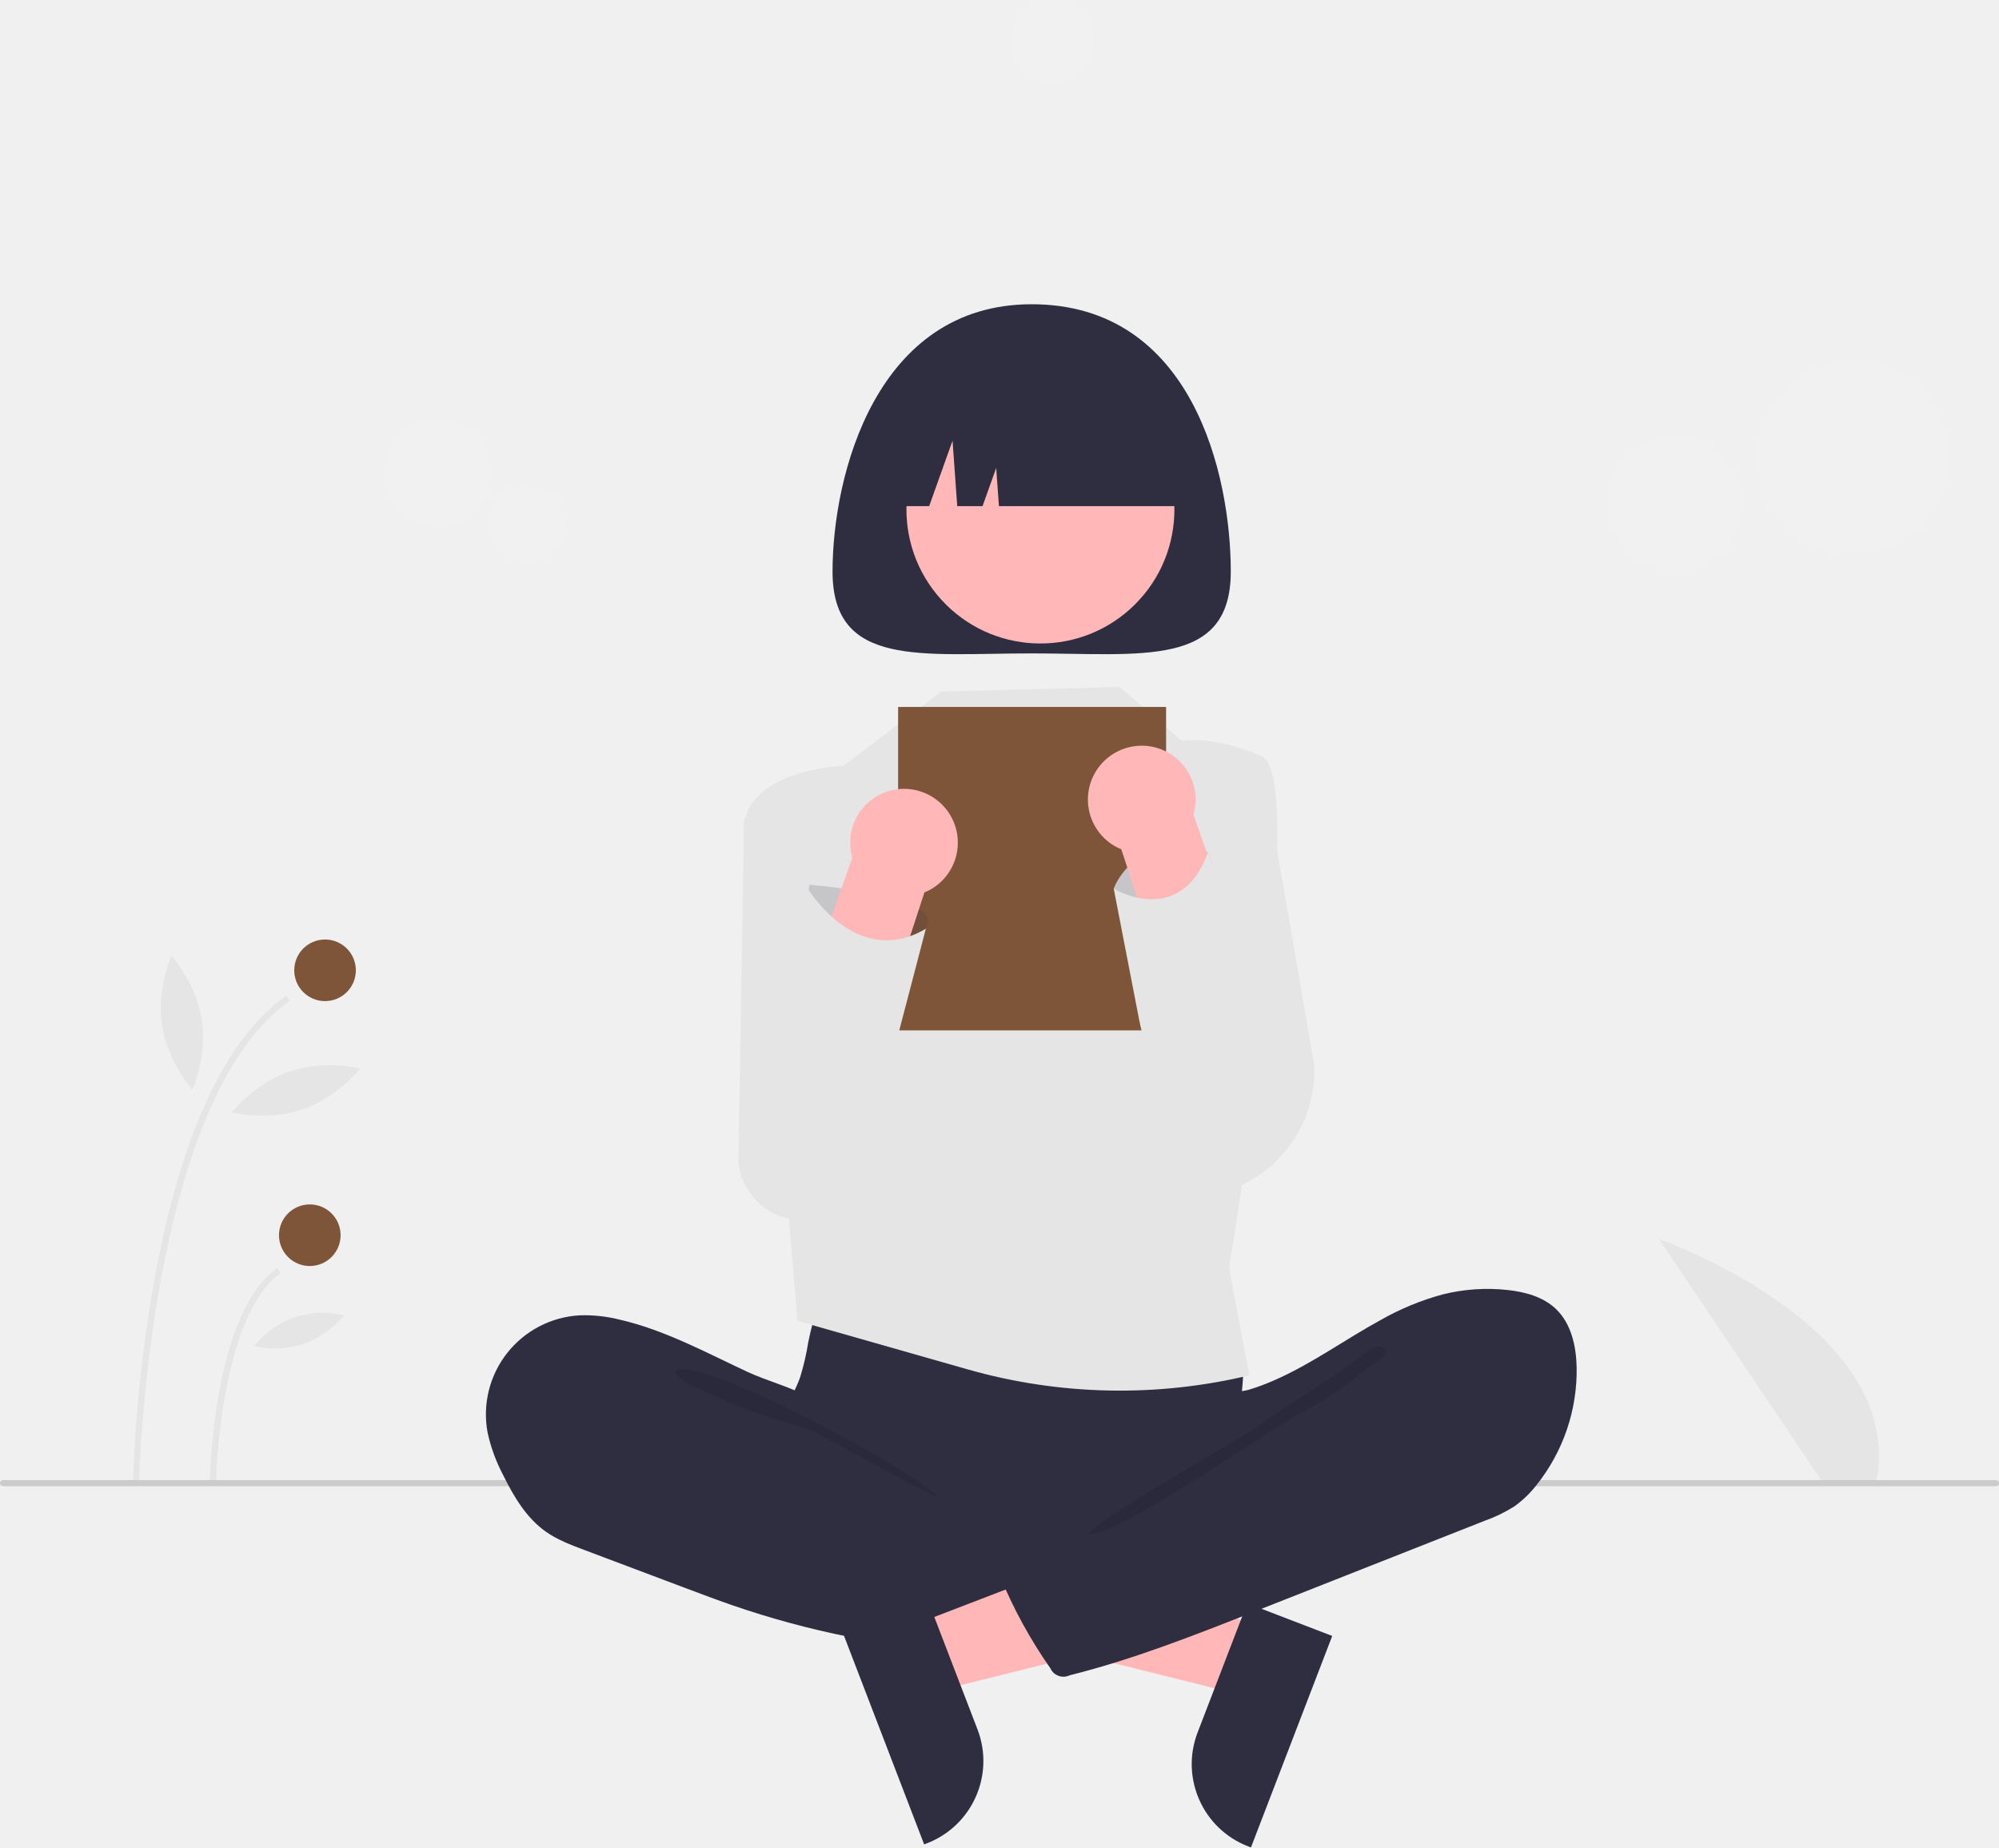
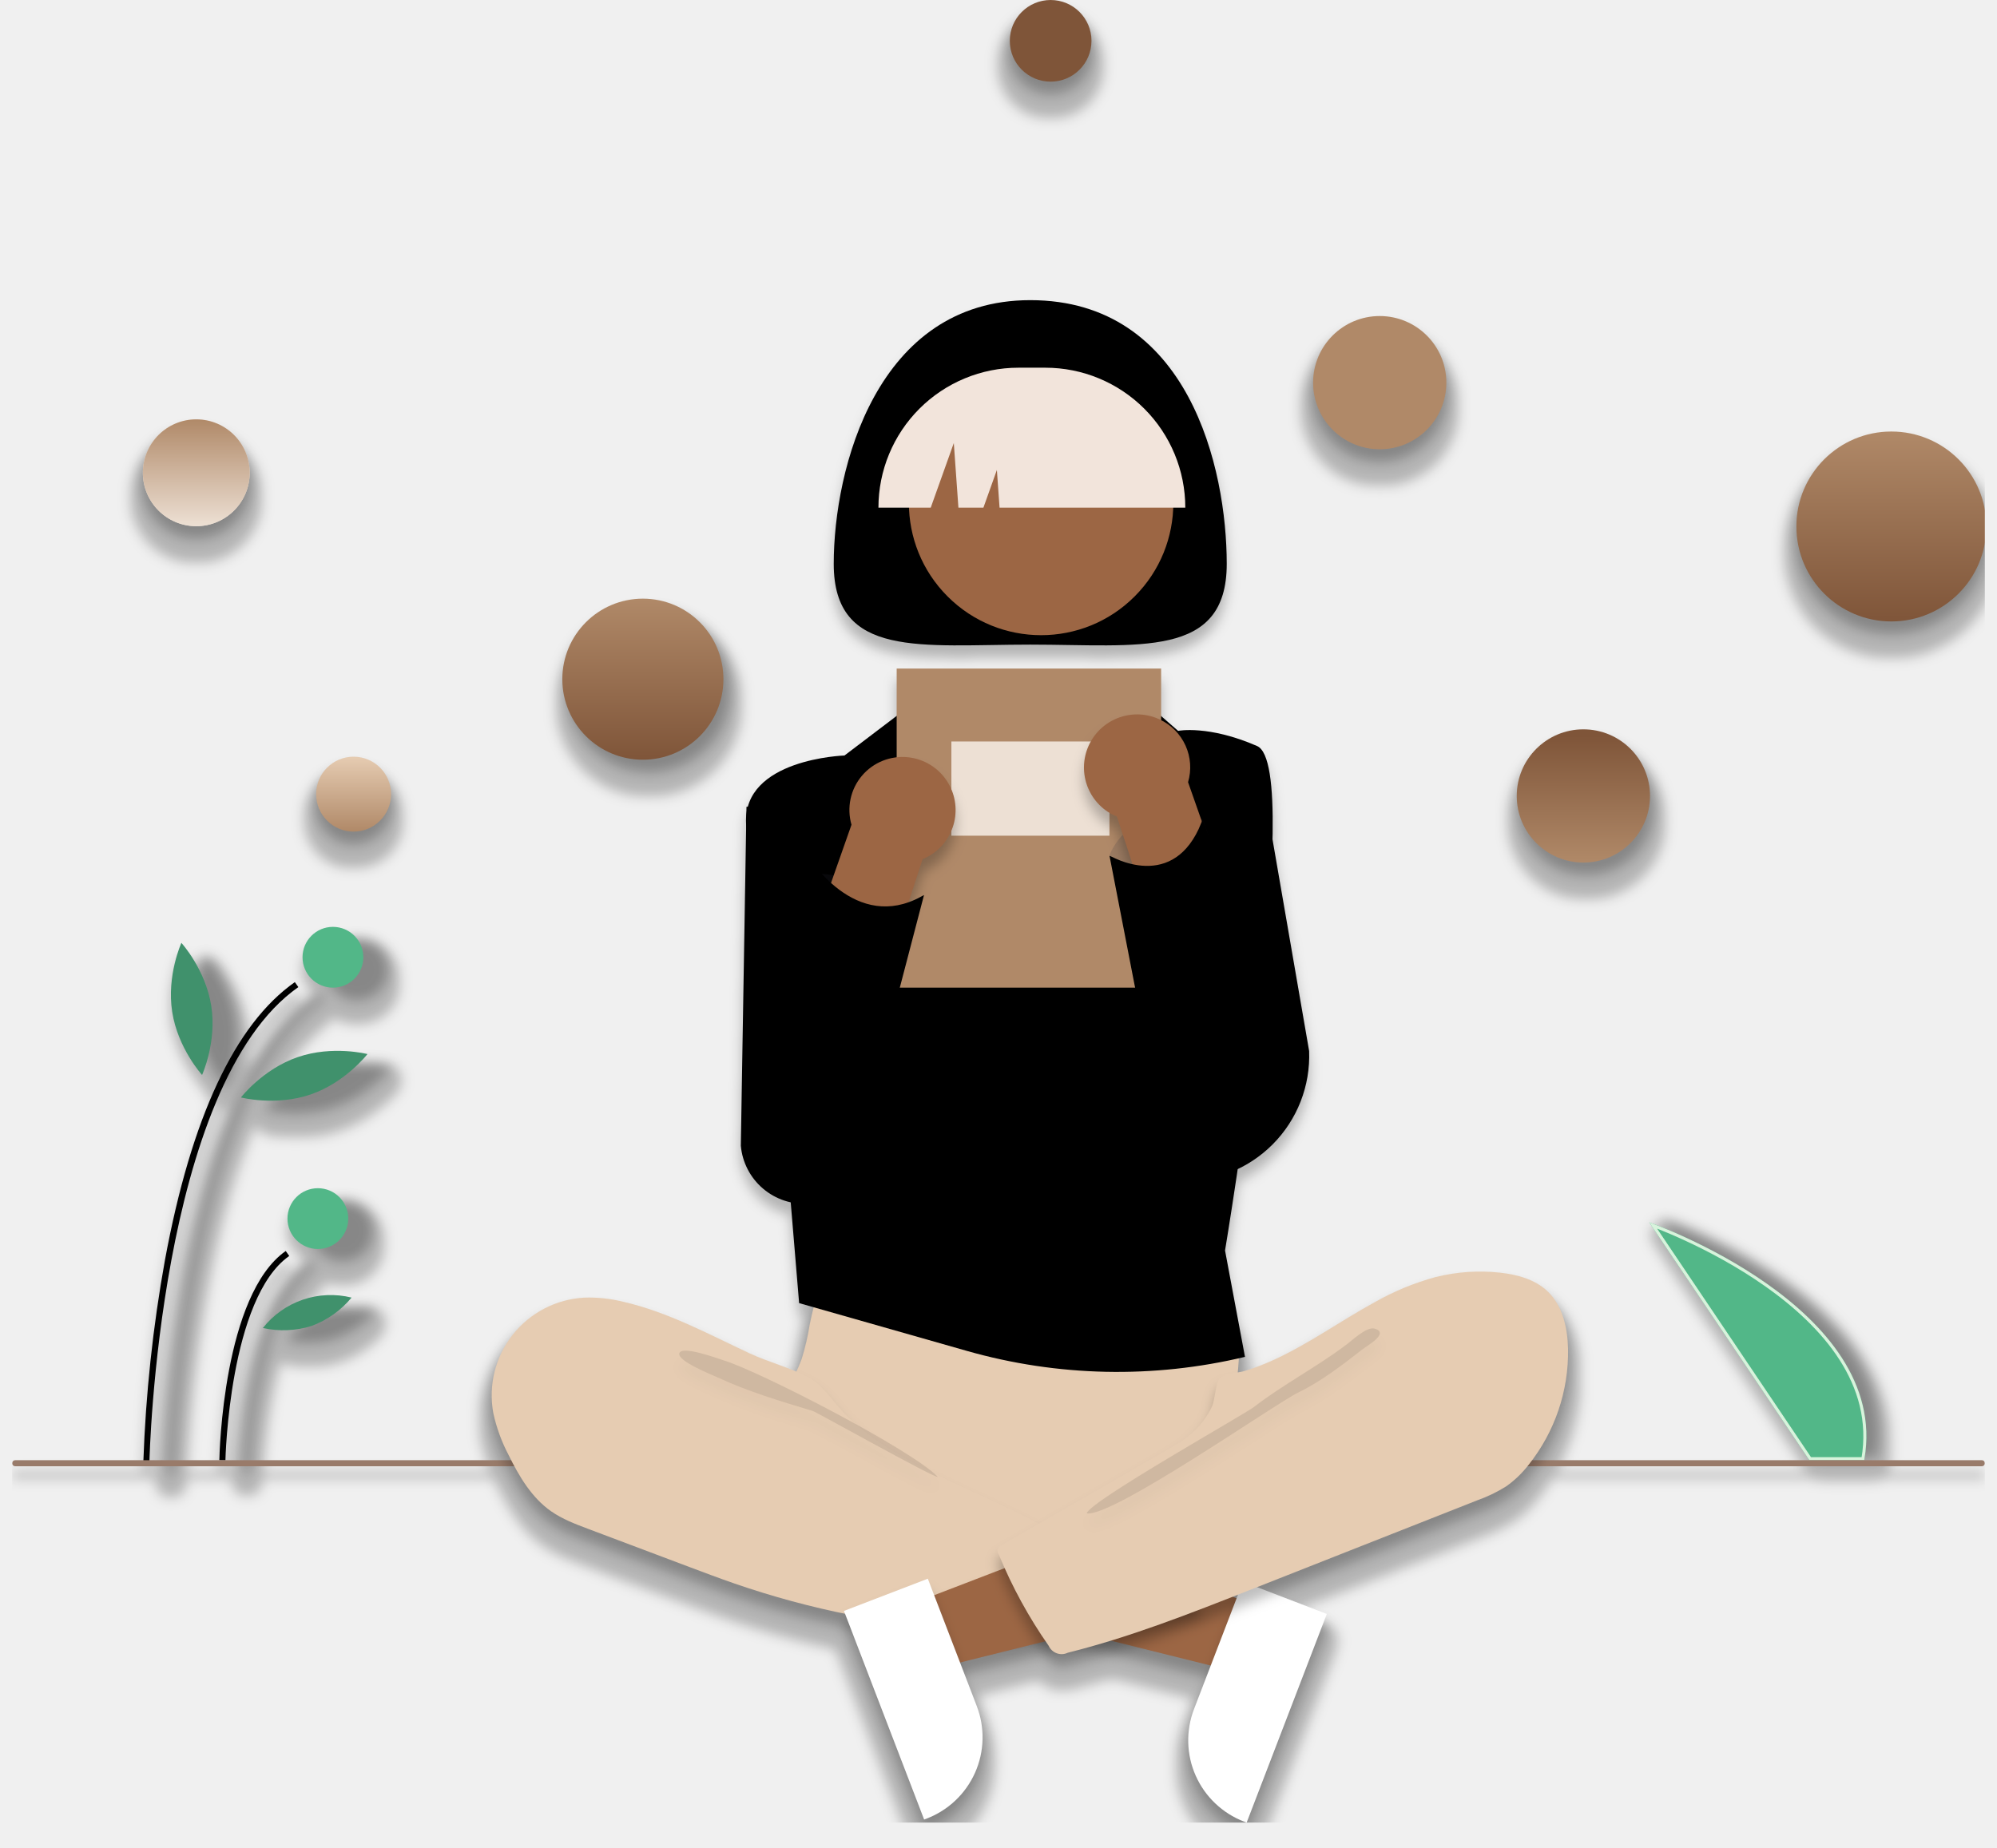
- <svg xmlns="http://www.w3.org/2000/svg" id="a606ce14-7cf3-4e8b-a3fa-cb9b0e3d5e37" data-name="Layer 1" width="649" height="599.759" viewBox="0 0 649 599.759">
-   <path d="M866.77,630.622l-52.683-78.255s79.785,27.853,70.73,78.255Z" transform="translate(-275.5 -150.1205)" fill="#e5e5e5" />
-   <path d="M320.662,631.142l-2-.039a463.832,463.832,0,0,1,7.1-66.287c8.648-46.881,23.029-77.67,42.743-91.512l1.148,1.637C323.602,507.274,320.686,629.906,320.662,631.142Z" transform="translate(-275.5 -150.1205)" fill="#e5e5e5" />
-   <path d="M345.662,630.663l-2-.039c.043-2.215,1.293-54.414,21.843-68.842l1.148,1.637C346.933,577.265,345.672,630.131,345.662,630.663Z" transform="translate(-275.5 -150.1205)" fill="#e5e5e5" />
-   <circle cx="105.531" cy="315.002" r="10" fill="#7f5539" />
-   <circle cx="100.579" cy="401.002" r="10" fill="#7f5539" />
-   <path d="M341.001,481.117c1.879,12.004-3.019,22.741-3.019,22.741s-7.945-8.726-9.825-20.73,3.019-22.741,3.019-22.741S339.122,469.113,341.001,481.117Z" transform="translate(-275.5 -150.1205)" fill="#e5e5e5" />
-   <path d="M373.688,510.27c-11.493,3.942-22.919.99-22.919.99s7.208-9.344,18.701-13.286,22.919-.99,22.919-.99S385.181,506.328,373.688,510.27Z" transform="translate(-275.5 -150.1205)" fill="#e5e5e5" />
-   <path d="M374.058,586.432a31.135,31.135,0,0,1-16.064.694,28.374,28.374,0,0,1,29.172-10.006A31.134,31.134,0,0,1,374.058,586.432Z" transform="translate(-275.5 -150.1205)" fill="#e5e5e5" />
-   <path d="M923.5,632.622h-647a1,1,0,0,1,0-2h647a1,1,0,0,1,0,2Z" transform="translate(-275.5 -150.1205)" fill="#cbcbcb" />
-   <polygon points="409.792 528.602 401.611 549.895 315.587 528.472 327.661 497.045 409.792 528.602" fill="#ffb7b7" />
-   <path d="M708.019,681.221l-26.379,68.658-.868-.334a28.63,28.63,0,0,1-16.457-36.99l.001-.002,16.112-41.934Z" transform="translate(-275.5 -150.1205)" fill="#2f2e41" />
-   <path d="M554.575,412.112l-37.488,3.51-1.86,111.542A20.996,20.996,0,0,0,537.58,546.211l23.768-1.637Z" transform="translate(-275.5 -150.1205)" fill="#e5e5e5" />
-   <path d="M686.737,406.622l-25.651-.33L659.567,538.828h0a41.281,41.281,0,0,0,42.627-42.854Z" transform="translate(-275.5 -150.1205)" fill="#e5e5e5" />
-   <path d="M537.901,585.912a81.594,81.594,0,0,1-2.639,11.359c-1.294,3.64-3.293,7.006-4.476,10.683-3.772,11.721,1.457,24.79,9.81,33.838a55.217,55.217,0,0,0,26.921,15.986c7.535,1.895,15.37,2.168,23.135,2.431,21.503.729,43.559,1.382,63.934-5.529a111.085,111.085,0,0,0,18.575-8.438,13.907,13.907,0,0,0,4.82-3.795c1.554-2.212,1.753-5.082,1.739-7.785-.046-9.116-1.894-18.185-1.455-27.29.243-5.043,1.187-10.083.722-15.11a27.876,27.876,0,0,0-21.304-24.012c-5.78-1.241-11.775-.565-17.66.001a450.255,450.255,0,0,1-45.96,2.055c-15.679-.1-31.26-2.493-46.861-2.743-4.614-.074-4.52,1.348-5.989,5.813A108.766,108.766,0,0,0,537.901,585.912Z" transform="translate(-275.5 -150.1205)" fill="#2f2e41" />
-   <path d="M476.592,578.503a46.392,46.392,0,0,0-12.905-1.372,32.208,32.208,0,0,0-29.902,37.969,54.098,54.098,0,0,0,5.114,13.973c3.422,6.945,7.527,13.875,13.863,18.325,3.706,2.604,7.996,4.227,12.234,5.824l33.369,12.571c4.909,1.849,9.819,3.699,14.776,5.414a289.018,289.018,0,0,0,77.177,15.343c8.012.477,16.146.61,23.963-1.214,1.855-.433,3.834-1.078,4.908-2.651a8.405,8.405,0,0,0,1.096-3.622l2.053-14.375c.289-2.024.567-4.154-.174-6.06-.941-2.416-3.298-3.936-5.547-5.227-21.938-12.6-47.552-19.551-66.017-36.844-4.347-4.071-7.985-10.524-13.266-13.289-5.989-3.136-13.043-4.926-19.233-7.815C504.566,589.134,491.26,581.875,476.592,578.503Z" transform="translate(-275.5 -150.1205)" fill="#2f2e41" />
-   <path d="M509.906,597.882c11.794,3.696,61.591,29.3,70.126,38.24-1.144.412-39.961-21.341-41.126-21.691-10.588-3.178-21.234-6.376-31.288-11.026-2.023-.935-13.141-5.333-12.637-7.885C495.548,592.64,507.812,597.226,509.906,597.882Z" transform="translate(-275.5 -150.1205)" opacity="0.1" style="isolation:isolate" />
-   <path d="M581.087,374.622l-31.756,24.112s-33.509,1.048-32.376,22.468,14.543,122.838,14.543,122.838l2.91,34.895,55.193,15.726a180.588,180.588,0,0,0,91.486,1.961l0,0-6.559-35.008s26.559-158.992,10.559-165.992-26-5-26-5l-20.055-17.5Z" transform="translate(-275.5 -150.1205)" fill="#e5e5e5" />
-   <path d="M675.087,335.676c0,31.301-28.943,26.567-64.646,26.567s-64.646,4.734-64.646-26.567,14.138-86.785,64.646-86.785C662.689,248.891,675.087,304.375,675.087,335.676Z" transform="translate(-275.5 -150.1205)" fill="#2f2e41" />
-   <circle cx="613.286" cy="315.524" r="43.5" transform="translate(-318.9819 375.953) rotate(-45)" fill="#ffb7b7" />
-   <path d="M559.964,314.422v0h17.205l7.59-21.253,1.518,21.253h8.223l4.428-12.398.886,12.398H660.918v0a46.049,46.049,0,0,0-46.049-46.049h-8.856A46.049,46.049,0,0,0,559.964,314.422Z" transform="translate(-275.5 -150.1205)" fill="#2f2e41" />
-   <rect x="291.587" y="229.502" width="87" height="105" fill="#7f5539" />
-   <polygon points="296.381 527.602 304.563 548.895 390.587 527.472 378.512 496.045 296.381 527.602" fill="#ffb7b7" />
-   <path d="M576.747,669.62l16.112,41.934.001.002A28.63,28.63,0,0,1,576.402,748.546l-.868.334-26.379-68.658Z" transform="translate(-275.5 -150.1205)" fill="#2f2e41" />
-   <path d="M743.835,570.353a60.059,60.059,0,0,1,21.157-1.446c5.656.623,11.484,2.197,15.613,6.112,5.026,4.765,6.641,12.134,6.776,19.059a59.543,59.543,0,0,1-12.942,38.027,34.505,34.505,0,0,1-7.399,7.123,48.702,48.702,0,0,1-9.627,4.639L682.685,673.342c-19.659,7.754-39.388,15.531-59.893,20.643a4.668,4.668,0,0,1-6.233-2.174q-.025-.051-.048-.103a154.818,154.818,0,0,1-16.378-29.96,2.019,2.019,0,0,1,.892-3.183l52.856-30.369c3.786-2.175,7.614-4.382,10.758-7.412a26.708,26.708,0,0,0,5.523-7.689c1.096-2.288,1.198-7.689,2.597-9.38,1.37-1.656,6.057-1.788,8.222-2.44a74.602,74.602,0,0,0,8.951-3.384c11.823-5.289,22.352-12.975,33.686-19.168A86.432,86.432,0,0,1,743.835,570.353Z" transform="translate(-275.5 -150.1205)" fill="#2f2e41" />
-   <path d="M713.87,593.032c-9.081,6.82-20.839,13.09-29.839,20.09-3.072,2.389-54.276,31.177-55,35,8.396,1.415,61.883-36.003,69.536-39.737s14.436-8.999,21.158-14.225c1.713-1.332,8.973-5.336,4.055-6.824C721.011,586.498,715.915,591.669,713.87,593.032Z" transform="translate(-275.5 -150.1205)" opacity="0.1" style="isolation:isolate" />
-   <circle cx="601.587" cy="148.467" r="31.248" fill="#f1f1f1" style="isolation:isolate" />
-   <circle cx="543.755" cy="163.392" r="21.92" fill="#f1f1f1" style="isolation:isolate" />
-   <circle cx="142.213" cy="153.437" r="17.576" fill="#f1f1f1" style="isolation:isolate" />
-   <circle cx="171.15" cy="170.502" r="12.329" fill="#f1f1f1" style="isolation:isolate" />
-   <circle cx="341.654" cy="13.435" r="13.435" fill="#f1f1f1" style="isolation:isolate" />
-   <path d="M537.087,446.622l1.201-9.27s44.799,3.27,37.799,14.27-24,12-24,12Z" transform="translate(-275.5 -150.1205)" fill="#2f2e41" opacity="0.17" />
-   <path d="M570.903,406.315a17.49,17.49,0,0,1,12.725,7.813h0a17.474,17.474,0,0,1-5.683,24.563,16.846,16.846,0,0,1-2.316,1.138l-27.536,84.228a13.989,13.989,0,1,1-25.156-12.247l29.284-83.293A17.455,17.455,0,0,1,570.903,406.315Z" transform="translate(-275.5 -150.1205)" fill="#ffb7b7" />
-   <path d="M537.498,438.142s15.778,26.957,38.589,13.48l-22.107,84.598h-18.626l-19.268-3.598,5.395-34.953Z" transform="translate(-275.5 -150.1205)" fill="#e5e5e5" />
-   <path d="M650.157,456.567l-13.071-17.945s6.282-18.613,30.641-11.806C667.728,426.816,683.228,461.512,650.157,456.567Z" transform="translate(-275.5 -150.1205)" fill="#e5e5e5" />
-   <path d="M650.157,456.567l-13.071-17.945s6.282-18.613,30.641-11.806C667.728,426.816,683.228,461.512,650.157,456.567Z" transform="translate(-275.5 -150.1205)" fill="#2f2e41" opacity="0.17" />
-   <path d="M653.618,393.871a17.359,17.359,0,0,1,9.334,20.647l29.284,83.293a13.989,13.989,0,1,1-25.156,12.247L639.544,425.829a16.846,16.846,0,0,1-2.316-1.138,17.474,17.474,0,0,1-5.683-24.563h0a17.49,17.49,0,0,1,12.725-7.813A17.276,17.276,0,0,1,653.618,393.871Z" transform="translate(-275.5 -150.1205)" fill="#ffb7b7" />
-   <path d="M637.087,438.622s21.566,13.085,30.641-11.806L698.116,506.83l-9.03,15.792-1.306.109A33.397,33.397,0,0,1,659.197,510.645l0,0a66.344,66.344,0,0,1-13.86-29.475Z" transform="translate(-275.5 -150.1205)" fill="#e5e5e5" />
+ <svg xmlns="http://www.w3.org/2000/svg" width="657" height="608" viewBox="0 0 657 608" fill="none">
+   <g id="reading2 1" clip-path="url(#clip0)" filter="url(#filter0_d)">
+     <g id="ball5" filter="url(#filter1_d)">
+       <path d="M622.248 204.496C639.506 204.496 653.496 190.506 653.496 173.248C653.496 155.99 639.506 142 622.248 142C604.99 142 591 155.99 591 173.248C591 190.506 604.99 204.496 622.248 204.496Z" fill="url(#paint0_linear)" />
+     </g>
+     <g id="Vector" filter="url(#filter2_d)">
+       <path d="M595.27 480.502L542.587 402.247C542.587 402.247 622.371 430.101 613.317 480.502H595.27Z" fill="#52B788" />
+       <path d="M612.896 480.002H595.536L543.865 403.251C544.387 403.448 545.041 403.701 545.812 404.007C547.969 404.864 551.042 406.146 554.701 407.841C562.022 411.231 571.684 416.274 581.059 422.883C599.743 436.054 617.103 455.31 612.896 480.002Z" stroke="#D8F3DC" />
+     </g>
+     <g id="Vector_2" filter="url(#filter3_d)">
+       <path d="M49.162 481.021L47.162 480.982C47.936 458.745 50.309 436.592 54.262 414.695C62.91 367.814 77.291 337.025 97.005 323.183L98.154 324.82C52.102 357.154 49.186 479.786 49.162 481.021Z" fill="black" />
+     </g>
+     <g id="Vector_3" filter="url(#filter4_d)">
+       <path d="M74.162 480.543L72.162 480.504C72.205 478.289 73.455 426.089 94.005 411.662L95.154 413.298C75.433 427.144 74.172 480.01 74.162 480.543Z" fill="black" />
+     </g>
+     <g id="Vector_4" filter="url(#filter5_d)">
+       <path d="M109.532 325.002C115.054 325.002 119.532 320.524 119.532 315.002C119.532 309.479 115.054 305.002 109.532 305.002C104.009 305.002 99.531 309.479 99.531 315.002C99.531 320.524 104.009 325.002 109.532 325.002Z" fill="#52B788" />
+     </g>
+     <g id="Vector_5" filter="url(#filter6_d)">
+       <path d="M104.579 411.002C110.102 411.002 114.579 406.524 114.579 401.002C114.579 395.479 110.102 391.002 104.579 391.002C99.056 391.002 94.579 395.479 94.579 401.002C94.579 406.524 99.056 411.002 104.579 411.002Z" fill="#52B788" />
+     </g>
+     <g id="Vector_6" filter="url(#filter7_d)">
+       <path d="M69.501 330.996C71.38 343 66.482 353.737 66.482 353.737C66.482 353.737 58.537 345.011 56.658 333.007C54.778 321.003 59.676 310.266 59.676 310.266C59.676 310.266 67.622 318.992 69.501 330.996Z" fill="#40916C" />
+     </g>
+     <g id="Vector_7" filter="url(#filter8_d)">
+       <path d="M102.188 360.15C90.695 364.092 79.269 361.14 79.269 361.14C79.269 361.14 86.477 351.795 97.97 347.853C109.463 343.911 120.889 346.864 120.889 346.864C120.889 346.864 113.681 356.208 102.188 360.15Z" fill="#40916C" />
+     </g>
+     <g id="Vector_8" filter="url(#filter9_d)">
+       <path d="M102.558 436.311C97.356 437.945 91.816 438.184 86.493 437.005C89.873 432.702 94.425 429.467 99.601 427.692C104.777 425.917 110.356 425.676 115.665 426.998C112.187 431.197 107.667 434.408 102.558 436.311Z" fill="#40916C" />
+     </g>
+     <g id="ball1" filter="url(#filter10_d)">
+       <path d="M211.5 250C226.136 250 238 238.136 238 223.5C238 208.864 226.136 197 211.5 197C196.864 197 185 208.864 185 223.5C185 238.136 196.864 250 211.5 250Z" fill="url(#paint1_linear)" />
+     </g>
+     <g id="ball6" filter="url(#filter11_d)">
+       <path d="M520.92 283.84C533.026 283.84 542.84 274.026 542.84 261.92C542.84 249.814 533.026 240 520.92 240C508.814 240 499 249.814 499 261.92C499 274.026 508.814 283.84 520.92 283.84Z" fill="url(#paint2_linear)" />
+     </g>
+     <g id="ball3" filter="url(#filter12_d)">
+       <path d="M64.576 173.152C74.283 173.152 82.152 165.283 82.152 155.576C82.152 145.869 74.283 138 64.576 138C54.869 138 47 145.869 47 155.576C47 165.283 54.869 173.152 64.576 173.152Z" fill="#EDE0D4" />
+       <path d="M64.576 173.152C74.283 173.152 82.152 165.283 82.152 155.576C82.152 145.869 74.283 138 64.576 138C54.869 138 47 145.869 47 155.576C47 165.283 54.869 173.152 64.576 173.152Z" fill="url(#paint3_linear)" />
+     </g>
+     <g id="ball2" filter="url(#filter13_d)">
+       <path d="M116.329 273.659C123.139 273.659 128.659 268.139 128.659 261.329C128.659 254.52 123.139 249 116.329 249C109.52 249 104 254.52 104 261.329C104 268.139 109.52 273.659 116.329 273.659Z" fill="url(#paint4_linear)" />
+     </g>
+     <g id="Vector_9" filter="url(#filter14_d)">
+       <path d="M345.654 26.87C353.074 26.87 359.089 20.855 359.089 13.435C359.089 6.015 353.074 0 345.654 0C338.234 0 332.218 6.015 332.218 13.435C332.218 20.855 338.234 26.87 345.654 26.87Z" fill="#7F5539" />
+     </g>
+     <g id="Girl">
+       <path id="Vector_10" d="M652 482.502H5C4.735 482.502 4.48 482.397 4.293 482.209C4.105 482.021 4 481.767 4 481.502C4 481.237 4.105 480.982 4.293 480.795C4.48 480.607 4.735 480.502 5 480.502H652C652.265 480.502 652.52 480.607 652.707 480.795C652.895 480.982 653 481.237 653 481.502C653 481.767 652.895 482.021 652.707 482.209C652.52 482.397 652.265 482.502 652 482.502Z" fill="#997B6A" />
+       <g id="Vector_11" filter="url(#filter15_d)">
+         <path d="M413.792 528.602L405.611 549.895L319.587 528.472L331.661 497.045L413.792 528.602Z" fill="#9C6644" />
+       </g>
+       <g id="Vector_12" filter="url(#filter16_d)">
+         <path d="M436.519 531.101L410.14 599.759L409.271 599.425C402.184 596.702 396.469 591.275 393.382 584.338C390.296 577.401 390.092 569.523 392.814 562.435L392.815 562.433L408.926 520.499L436.519 531.101Z" fill="white" />
+       </g>
+       <g id="Vector_13" filter="url(#filter17_d)">
+         <path d="M266.401 435.791C265.793 439.636 264.911 443.431 263.762 447.15C262.468 450.79 260.469 454.156 259.286 457.833C255.514 469.554 260.743 482.623 269.096 491.67C276.339 499.485 285.689 505.037 296.017 507.656C303.552 509.552 311.387 509.824 319.152 510.088C340.655 510.817 362.711 511.469 383.086 504.559C389.523 502.322 395.741 499.497 401.661 496.12C403.53 495.23 405.176 493.933 406.48 492.325C408.034 490.113 408.233 487.244 408.22 484.54C408.174 475.425 406.326 466.355 406.765 457.25C407.008 452.207 407.952 447.168 407.487 442.14C406.844 436.43 404.452 431.058 400.638 426.759C396.825 422.461 391.776 419.446 386.183 418.128C380.403 416.887 374.408 417.563 368.523 418.129C353.249 419.596 337.909 420.282 322.564 420.184C306.885 420.084 291.304 417.69 275.703 417.44C271.09 417.366 271.183 418.789 269.714 423.254C268.361 427.363 267.255 431.55 266.401 435.791Z" fill="#E6CCB2" />
+       </g>
+       <g id="Vector_14" filter="url(#filter18_d)">
+         <path d="M205.092 428.383C200.876 427.323 196.532 426.861 192.187 427.011C187.623 427.263 183.164 428.484 179.107 430.593C175.051 432.702 171.49 435.651 168.662 439.242C165.833 442.834 163.802 446.987 162.702 451.424C161.603 455.862 161.461 460.483 162.285 464.979C163.338 469.85 165.059 474.553 167.399 478.953C170.821 485.898 174.926 492.827 181.261 497.278C184.968 499.882 189.257 501.505 193.496 503.101L226.864 515.672C231.773 517.521 236.683 519.371 241.64 521.086C266.546 529.694 292.513 534.857 318.817 536.429C326.83 536.906 334.964 537.038 342.78 535.214C344.635 534.782 346.614 534.136 347.688 532.563C348.324 531.455 348.699 530.216 348.784 528.941L350.838 514.567C351.127 512.543 351.405 510.412 350.663 508.507C349.722 506.091 347.365 504.572 345.117 503.28C323.179 490.68 297.564 483.729 279.099 466.436C274.752 462.365 271.114 455.912 265.833 453.147C259.844 450.011 252.79 448.221 246.599 445.331C233.066 439.014 219.76 431.754 205.092 428.383Z" fill="#E6CCB2" />
+       </g>
+       <g id="Vector_15" opacity="0.1" filter="url(#filter19_d)">
+         <path d="M238.406 447.762C250.2 451.457 299.996 477.062 308.532 486.002C307.387 486.414 268.571 464.66 267.406 464.311C256.818 461.133 246.172 457.935 236.117 453.284C234.095 452.349 222.977 447.952 223.48 445.4C224.048 442.52 236.312 447.106 238.406 447.762Z" fill="black" />
+       </g>
+       <path id="Vector_16" d="M403.587 185.555C403.587 216.856 374.644 212.122 338.941 212.122C303.238 212.122 274.295 216.856 274.295 185.555C274.295 154.254 288.433 98.771 338.941 98.771C391.189 98.771 403.587 154.254 403.587 185.555Z" fill="black" />
+       <path id="Vector_17" d="M373.278 196.278C390.266 179.29 390.266 151.747 373.278 134.759C356.29 117.771 328.747 117.771 311.759 134.759C294.771 151.747 294.771 179.29 311.759 196.278C328.747 213.266 356.29 213.266 373.278 196.278Z" fill="#9C6644" />
+       <path id="Vector_18" d="M289 167.049H306.205L313.796 145.796L315.313 167.049H323.537L327.965 154.651L328.85 167.049H389.954C389.954 154.836 385.102 143.123 376.466 134.487C367.83 125.852 356.118 121 343.905 121H335.049C322.836 121 311.123 125.852 302.487 134.487C293.852 143.123 289 154.836 289 167.049Z" fill="#F2E4DB" />
+       <g id="Vector_19" filter="url(#filter20_d)">
+         <path d="M300.381 527.602L308.563 548.895L394.587 527.472L382.512 496.045L300.381 527.602Z" fill="#9C6644" />
+       </g>
+       <g id="Vector_20" filter="url(#filter21_d)">
+         <path d="M305.247 519.499L321.359 561.433L321.359 561.435C324.082 568.523 323.877 576.401 320.791 583.338C317.705 590.275 311.989 595.702 304.902 598.425L304.034 598.759L277.654 530.101L305.247 519.499Z" fill="white" />
+       </g>
+       <g id="Vector_21" filter="url(#filter22_d)">
+         <path d="M472.335 420.232C479.245 418.499 486.409 418.01 493.492 418.787C499.148 419.41 504.975 420.984 509.105 424.899C514.131 429.664 515.746 437.033 515.881 443.957C516.102 457.749 511.527 471.19 502.939 481.984C500.842 484.714 498.348 487.115 495.54 489.107C492.511 491.002 489.282 492.558 485.913 493.746L411.185 523.221C391.526 530.975 371.797 538.752 351.292 543.864C350.177 544.402 348.894 544.475 347.725 544.068C346.556 543.66 345.597 542.804 345.059 541.689C345.042 541.655 345.026 541.621 345.011 541.587C338.463 532.234 332.971 522.187 328.633 511.627C328.427 511.376 328.285 511.079 328.219 510.761C328.152 510.444 328.163 510.115 328.251 509.803C328.338 509.491 328.5 509.204 328.722 508.967C328.943 508.731 329.219 508.551 329.525 508.443L382.38 478.074C386.166 475.899 389.995 473.692 393.138 470.662C395.423 468.448 397.293 465.844 398.662 462.972C399.757 460.684 399.859 455.284 401.259 453.592C402.629 451.936 407.316 451.804 409.481 451.153C412.534 450.217 415.524 449.087 418.432 447.769C430.256 442.479 440.784 434.794 452.118 428.601C458.475 424.966 465.269 422.154 472.335 420.232Z" fill="#E6CCB2" />
+       </g>
+       <g id="Vector_22" opacity="0.1" filter="url(#filter23_d)">
+         <path d="M442.37 442.912C433.289 449.732 421.531 456.002 412.531 463.002C409.46 465.391 358.255 494.178 357.531 498.002C365.928 499.416 419.414 461.998 427.067 458.265C434.72 454.531 441.503 449.266 448.225 444.039C449.939 442.707 457.199 438.703 452.281 437.215C449.511 436.377 444.415 441.548 442.37 442.912Z" fill="black" />
+       </g>
+       <g id="upperbody">
+         <path id="Vector_23" d="M283.075 261.992L245.587 265.502L243.727 377.044C244.224 382.511 246.842 387.565 251.02 391.125C255.198 394.685 260.604 396.467 266.08 396.09L289.848 394.453L283.075 261.992Z" fill="black" />
+         <path id="Vector_24" d="M415.237 256.502L389.587 256.172L388.067 388.707C393.735 388.897 399.382 387.916 404.654 385.826C409.926 383.736 414.712 380.583 418.711 376.562C422.711 372.541 425.839 367.739 427.901 362.455C429.962 357.172 430.913 351.52 430.694 345.853L415.237 256.502Z" fill="black" />
+         <path id="Vector_25" d="M309.587 224.502L277.831 248.613C277.831 248.613 244.322 249.662 245.454 271.082C246.587 292.502 259.998 393.919 259.998 393.919L262.907 428.815L318.1 444.541C347.922 453.038 379.428 453.714 409.587 446.502L403.028 411.494C403.028 411.494 429.587 252.502 413.587 245.502C397.587 238.502 387.587 240.502 387.587 240.502L367.531 223.002L309.587 224.502Z" fill="black" />
+         <path id="Vector_26" opacity="0.17" d="M265.587 296.502L266.788 287.232C266.788 287.232 311.587 290.502 304.587 301.502C297.587 312.502 280.587 313.502 280.587 313.502L265.587 296.502Z" fill="#2F2E41" />
+         <path id="Vector_27" d="M395.042 303.494C392.026 305.907 387.019 307.158 378.938 305.983L366.149 288.425C366.198 288.3 366.268 288.128 366.361 287.918C366.574 287.438 366.906 286.755 367.379 285.955C368.327 284.353 369.838 282.288 372.09 280.432C376.543 276.764 383.965 273.852 395.864 277.113C395.884 277.16 395.907 277.215 395.932 277.276C396.036 277.525 396.184 277.891 396.362 278.355C396.718 279.285 397.189 280.608 397.653 282.181C398.583 285.334 399.471 289.458 399.344 293.409C399.217 297.362 398.08 301.064 395.042 303.494Z" fill="black" stroke="black" />
+       </g>
+       <path id="Vector_28" d="M382 220H295V325H382V220Z" fill="#B08968" />
+       <path id="Vector_29" d="M365 244H313V275H365V244Z" fill="#EDE0D4" />
+       <g id="Vector_30" filter="url(#filter24_d)">
+         <path d="M298.816 249.194C301.382 249.477 303.854 250.324 306.054 251.675C308.254 253.026 310.128 254.847 311.541 257.008C312.828 258.979 313.704 261.191 314.115 263.51C314.526 265.828 314.465 268.206 313.934 270.5C313.403 272.794 312.414 274.958 311.026 276.86C309.638 278.762 307.88 280.365 305.858 281.571C305.116 282.009 304.342 282.389 303.542 282.709L276.006 366.936C275.208 368.598 274.09 370.086 272.715 371.314C271.34 372.543 269.736 373.487 267.995 374.093C266.254 374.7 264.41 374.956 262.57 374.847C260.73 374.738 258.929 374.267 257.271 373.46C255.614 372.653 254.132 371.526 252.911 370.145C251.69 368.763 250.755 367.154 250.158 365.41C249.562 363.665 249.315 361.82 249.434 359.981C249.553 358.141 250.034 356.343 250.85 354.69L280.134 271.397C279.337 268.641 279.23 265.731 279.825 262.925C280.42 260.118 281.698 257.501 283.545 255.306C285.392 253.111 287.752 251.405 290.415 250.339C293.079 249.273 295.964 248.88 298.816 249.194Z" fill="#9C6644" />
+       </g>
+       <path id="Vector_31" d="M265.598 282.251C265.636 282.309 265.676 282.369 265.718 282.432C266.2 283.152 266.914 284.163 267.841 285.334C269.694 287.672 272.409 290.655 275.853 293.217C279.296 295.778 283.485 297.93 288.28 298.577C292.796 299.186 297.818 298.454 303.217 295.521L281.507 378.6H263.314L244.568 375.099L249.885 340.653L265.598 282.251Z" fill="black" stroke="black" />
+       <path id="Vector_32" opacity="0.17" d="M378.071 299.447L365 281.502C365 281.502 371.282 262.889 395.641 269.695C395.641 269.695 411.142 304.392 378.071 299.447Z" fill="#2F2E41" />
+       <g id="Vector_33" filter="url(#filter25_d)">
+         <path d="M381.532 236.751C385.302 238.504 388.319 241.552 390.032 245.341C391.745 249.13 392.041 253.408 390.866 257.397L420.15 340.69C420.966 342.343 421.447 344.141 421.566 345.981C421.685 347.821 421.439 349.666 420.842 351.41C420.246 353.155 419.31 354.764 418.089 356.146C416.869 357.527 415.387 358.654 413.729 359.461C412.072 360.268 410.271 360.739 408.43 360.848C406.59 360.957 404.746 360.7 403.005 360.094C401.264 359.488 399.66 358.543 398.285 357.315C396.91 356.086 395.792 354.598 394.994 352.936L367.458 268.709C366.658 268.389 365.884 268.009 365.142 267.571C363.12 266.365 361.362 264.762 359.974 262.86C358.586 260.958 357.597 258.794 357.066 256.5C356.535 254.206 356.474 251.828 356.885 249.51C357.296 247.191 358.172 244.979 359.459 243.008C360.872 240.847 362.746 239.026 364.946 237.675C367.146 236.324 369.618 235.477 372.184 235.195C375.384 234.832 378.622 235.371 381.532 236.751Z" fill="#9C6644" />
+       </g>
+       <path id="Vector_34" d="M365.693 282.449C365.701 282.453 365.709 282.457 365.718 282.461C366.338 282.777 367.231 283.198 368.331 283.624C370.527 284.474 373.566 285.351 376.905 285.433C380.25 285.515 383.906 284.799 387.308 282.453C390.483 280.265 393.398 276.684 395.639 271.099L425.479 349.666L416.696 365.025L415.653 365.112C410.346 365.555 405.012 364.703 400.108 362.629C395.203 360.555 390.876 357.322 387.497 353.207C380.552 344.751 375.825 334.697 373.741 323.954L365.693 282.449Z" fill="black" stroke="black" />
+     </g>
+     <g id="ball4" filter="url(#filter26_d)">
+       <path d="M453.92 147.84C466.026 147.84 475.84 138.026 475.84 125.92C475.84 113.814 466.026 104 453.92 104C441.814 104 432 113.814 432 125.92C432 138.026 441.814 147.84 453.92 147.84Z" fill="#B08968" />
+     </g>
+   </g>
+   <defs>
+     <filter id="filter0_d" x="0" y="0" width="657" height="607.759" filterUnits="userSpaceOnUse" color-interpolation-filters="sRGB">
+       <feFlood flood-opacity="0" result="BackgroundImageFix" />
+       <feColorMatrix in="SourceAlpha" type="matrix" values="0 0 0 0 0 0 0 0 0 0 0 0 0 0 0 0 0 0 127 0" />
+       <feOffset dy="4" />
+       <feGaussianBlur stdDeviation="2" />
+       <feColorMatrix type="matrix" values="0 0 0 0 0 0 0 0 0 0 0 0 0 0 0 0 0 0 0.25 0" />
+       <feBlend mode="normal" in2="BackgroundImageFix" result="effect1_dropShadow" />
+       <feBlend mode="normal" in="SourceGraphic" in2="effect1_dropShadow" result="shape" />
+     </filter>
+     <filter id="filter1_d" x="587" y="142" width="70.496" height="70.496" filterUnits="userSpaceOnUse" color-interpolation-filters="sRGB">
+       <feFlood flood-opacity="0" result="BackgroundImageFix" />
+       <feColorMatrix in="SourceAlpha" type="matrix" values="0 0 0 0 0 0 0 0 0 0 0 0 0 0 0 0 0 0 127 0" />
+       <feOffset dy="4" />
+       <feGaussianBlur stdDeviation="2" />
+       <feColorMatrix type="matrix" values="0 0 0 0 0 0 0 0 0 0 0 0 0 0 0 0 0 0 0.25 0" />
+       <feBlend mode="normal" in2="BackgroundImageFix" result="effect1_dropShadow" />
+       <feBlend mode="normal" in="SourceGraphic" in2="effect1_dropShadow" result="shape" />
+     </filter>
+     <filter id="filter2_d" x="542.587" y="397.247" width="79.446" height="86.255" filterUnits="userSpaceOnUse" color-interpolation-filters="sRGB">
+       <feFlood flood-opacity="0" result="BackgroundImageFix" />
+       <feColorMatrix in="SourceAlpha" type="matrix" values="0 0 0 0 0 0 0 0 0 0 0 0 0 0 0 0 0 0 127 0" />
+       <feOffset dx="4" dy="-1" />
+       <feGaussianBlur stdDeviation="2" />
+       <feColorMatrix type="matrix" values="0 0 0 0 0 0 0 0 0 0 0 0 0 0 0 0 0 0 0.25 0" />
+       <feBlend mode="normal" in2="BackgroundImageFix" result="effect1_dropShadow" />
+       <feBlend mode="normal" in="SourceGraphic" in2="effect1_dropShadow" result="shape" />
+     </filter>
+     <filter id="filter3_d" x="47.162" y="323.183" width="62.991" height="165.838" filterUnits="userSpaceOnUse" color-interpolation-filters="sRGB">
+       <feFlood flood-opacity="0" result="BackgroundImageFix" />
+       <feColorMatrix in="SourceAlpha" type="matrix" values="0 0 0 0 0 0 0 0 0 0 0 0 0 0 0 0 0 0 127 0" />
+       <feOffset dx="8" dy="4" />
+       <feGaussianBlur stdDeviation="2" />
+       <feColorMatrix type="matrix" values="0 0 0 0 0 0 0 0 0 0 0 0 0 0 0 0 0 0 0.25 0" />
+       <feBlend mode="normal" in2="BackgroundImageFix" result="effect1_dropShadow" />
+       <feBlend mode="normal" in="SourceGraphic" in2="effect1_dropShadow" result="shape" />
+     </filter>
+     <filter id="filter4_d" x="72.162" y="411.662" width="34.991" height="76.881" filterUnits="userSpaceOnUse" color-interpolation-filters="sRGB">
+       <feFlood flood-opacity="0" result="BackgroundImageFix" />
+       <feColorMatrix in="SourceAlpha" type="matrix" values="0 0 0 0 0 0 0 0 0 0 0 0 0 0 0 0 0 0 127 0" />
+       <feOffset dx="8" dy="4" />
+       <feGaussianBlur stdDeviation="2" />
+       <feColorMatrix type="matrix" values="0 0 0 0 0 0 0 0 0 0 0 0 0 0 0 0 0 0 0.25 0" />
+       <feBlend mode="normal" in2="BackgroundImageFix" result="effect1_dropShadow" />
+       <feBlend mode="normal" in="SourceGraphic" in2="effect1_dropShadow" result="shape" />
+     </filter>
+     <filter id="filter5_d" x="99.531" y="305.002" width="32" height="28" filterUnits="userSpaceOnUse" color-interpolation-filters="sRGB">
+       <feFlood flood-opacity="0" result="BackgroundImageFix" />
+       <feColorMatrix in="SourceAlpha" type="matrix" values="0 0 0 0 0 0 0 0 0 0 0 0 0 0 0 0 0 0 127 0" />
+       <feOffset dx="8" dy="4" />
+       <feGaussianBlur stdDeviation="2" />
+       <feColorMatrix type="matrix" values="0 0 0 0 0 0 0 0 0 0 0 0 0 0 0 0 0 0 0.25 0" />
+       <feBlend mode="normal" in2="BackgroundImageFix" result="effect1_dropShadow" />
+       <feBlend mode="normal" in="SourceGraphic" in2="effect1_dropShadow" result="shape" />
+     </filter>
+     <filter id="filter6_d" x="94.579" y="391.002" width="32" height="28" filterUnits="userSpaceOnUse" color-interpolation-filters="sRGB">
+       <feFlood flood-opacity="0" result="BackgroundImageFix" />
+       <feColorMatrix in="SourceAlpha" type="matrix" values="0 0 0 0 0 0 0 0 0 0 0 0 0 0 0 0 0 0 127 0" />
+       <feOffset dx="8" dy="4" />
+       <feGaussianBlur stdDeviation="2" />
+       <feColorMatrix type="matrix" values="0 0 0 0 0 0 0 0 0 0 0 0 0 0 0 0 0 0 0.25 0" />
+       <feBlend mode="normal" in2="BackgroundImageFix" result="effect1_dropShadow" />
+       <feBlend mode="normal" in="SourceGraphic" in2="effect1_dropShadow" result="shape" />
+     </filter>
+     <filter id="filter7_d" x="56.228" y="310.266" width="25.702" height="51.471" filterUnits="userSpaceOnUse" color-interpolation-filters="sRGB">
+       <feFlood flood-opacity="0" result="BackgroundImageFix" />
+       <feColorMatrix in="SourceAlpha" type="matrix" values="0 0 0 0 0 0 0 0 0 0 0 0 0 0 0 0 0 0 127 0" />
+       <feOffset dx="8" dy="4" />
+       <feGaussianBlur stdDeviation="2" />
+       <feColorMatrix type="matrix" values="0 0 0 0 0 0 0 0 0 0 0 0 0 0 0 0 0 0 0.25 0" />
+       <feBlend mode="normal" in2="BackgroundImageFix" result="effect1_dropShadow" />
+       <feBlend mode="normal" in="SourceGraphic" in2="effect1_dropShadow" result="shape" />
+     </filter>
+     <filter id="filter8_d" x="79.269" y="345.802" width="53.62" height="24.399" filterUnits="userSpaceOnUse" color-interpolation-filters="sRGB">
+       <feFlood flood-opacity="0" result="BackgroundImageFix" />
+       <feColorMatrix in="SourceAlpha" type="matrix" values="0 0 0 0 0 0 0 0 0 0 0 0 0 0 0 0 0 0 127 0" />
+       <feOffset dx="8" dy="4" />
+       <feGaussianBlur stdDeviation="2" />
+       <feColorMatrix type="matrix" values="0 0 0 0 0 0 0 0 0 0 0 0 0 0 0 0 0 0 0.25 0" />
+       <feBlend mode="normal" in2="BackgroundImageFix" result="effect1_dropShadow" />
+       <feBlend mode="normal" in="SourceGraphic" in2="effect1_dropShadow" result="shape" />
+     </filter>
+     <filter id="filter9_d" x="86.493" y="426.157" width="41.172" height="19.585" filterUnits="userSpaceOnUse" color-interpolation-filters="sRGB">
+       <feFlood flood-opacity="0" result="BackgroundImageFix" />
+       <feColorMatrix in="SourceAlpha" type="matrix" values="0 0 0 0 0 0 0 0 0 0 0 0 0 0 0 0 0 0 127 0" />
+       <feOffset dx="8" dy="4" />
+       <feGaussianBlur stdDeviation="2" />
+       <feColorMatrix type="matrix" values="0 0 0 0 0 0 0 0 0 0 0 0 0 0 0 0 0 0 0.25 0" />
+       <feBlend mode="normal" in2="BackgroundImageFix" result="effect1_dropShadow" />
+       <feBlend mode="normal" in="SourceGraphic" in2="effect1_dropShadow" result="shape" />
+     </filter>
+     <filter id="filter10_d" x="183" y="197" width="61" height="61" filterUnits="userSpaceOnUse" color-interpolation-filters="sRGB">
+       <feFlood flood-opacity="0" result="BackgroundImageFix" />
+       <feColorMatrix in="SourceAlpha" type="matrix" values="0 0 0 0 0 0 0 0 0 0 0 0 0 0 0 0 0 0 127 0" />
+       <feOffset dx="2" dy="4" />
+       <feGaussianBlur stdDeviation="2" />
+       <feColorMatrix type="matrix" values="0 0 0 0 0 0 0 0 0 0 0 0 0 0 0 0 0 0 0.25 0" />
+       <feBlend mode="normal" in2="BackgroundImageFix" result="effect1_dropShadow" />
+       <feBlend mode="normal" in="SourceGraphic" in2="effect1_dropShadow" result="shape" />
+     </filter>
+     <filter id="filter11_d" x="496" y="240" width="51.84" height="51.84" filterUnits="userSpaceOnUse" color-interpolation-filters="sRGB">
+       <feFlood flood-opacity="0" result="BackgroundImageFix" />
+       <feColorMatrix in="SourceAlpha" type="matrix" values="0 0 0 0 0 0 0 0 0 0 0 0 0 0 0 0 0 0 127 0" />
+       <feOffset dx="1" dy="4" />
+       <feGaussianBlur stdDeviation="2" />
+       <feColorMatrix type="matrix" values="0 0 0 0 0 0 0 0 0 0 0 0 0 0 0 0 0 0 0.25 0" />
+       <feBlend mode="normal" in2="BackgroundImageFix" result="effect1_dropShadow" />
+       <feBlend mode="normal" in="SourceGraphic" in2="effect1_dropShadow" result="shape" />
+     </filter>
+     <filter id="filter12_d" x="43" y="138" width="43.152" height="43.152" filterUnits="userSpaceOnUse" color-interpolation-filters="sRGB">
+       <feFlood flood-opacity="0" result="BackgroundImageFix" />
+       <feColorMatrix in="SourceAlpha" type="matrix" values="0 0 0 0 0 0 0 0 0 0 0 0 0 0 0 0 0 0 127 0" />
+       <feOffset dy="4" />
+       <feGaussianBlur stdDeviation="2" />
+       <feColorMatrix type="matrix" values="0 0 0 0 0 0 0 0 0 0 0 0 0 0 0 0 0 0 0.25 0" />
+       <feBlend mode="normal" in2="BackgroundImageFix" result="effect1_dropShadow" />
+       <feBlend mode="normal" in="SourceGraphic" in2="effect1_dropShadow" result="shape" />
+     </filter>
+     <filter id="filter13_d" x="100" y="249" width="32.659" height="32.659" filterUnits="userSpaceOnUse" color-interpolation-filters="sRGB">
+       <feFlood flood-opacity="0" result="BackgroundImageFix" />
+       <feColorMatrix in="SourceAlpha" type="matrix" values="0 0 0 0 0 0 0 0 0 0 0 0 0 0 0 0 0 0 127 0" />
+       <feOffset dy="4" />
+       <feGaussianBlur stdDeviation="2" />
+       <feColorMatrix type="matrix" values="0 0 0 0 0 0 0 0 0 0 0 0 0 0 0 0 0 0 0.25 0" />
+       <feBlend mode="normal" in2="BackgroundImageFix" result="effect1_dropShadow" />
+       <feBlend mode="normal" in="SourceGraphic" in2="effect1_dropShadow" result="shape" />
+     </filter>
+     <filter id="filter14_d" x="328.218" y="0" width="34.87" height="34.87" filterUnits="userSpaceOnUse" color-interpolation-filters="sRGB">
+       <feFlood flood-opacity="0" result="BackgroundImageFix" />
+       <feColorMatrix in="SourceAlpha" type="matrix" values="0 0 0 0 0 0 0 0 0 0 0 0 0 0 0 0 0 0 127 0" />
+       <feOffset dy="4" />
+       <feGaussianBlur stdDeviation="2" />
+       <feColorMatrix type="matrix" values="0 0 0 0 0 0 0 0 0 0 0 0 0 0 0 0 0 0 0.25 0" />
+       <feBlend mode="normal" in2="BackgroundImageFix" result="effect1_dropShadow" />
+       <feBlend mode="normal" in="SourceGraphic" in2="effect1_dropShadow" result="shape" />
+     </filter>
+     <filter id="filter15_d" x="315.587" y="497.045" width="102.205" height="60.85" filterUnits="userSpaceOnUse" color-interpolation-filters="sRGB">
+       <feFlood flood-opacity="0" result="BackgroundImageFix" />
+       <feColorMatrix in="SourceAlpha" type="matrix" values="0 0 0 0 0 0 0 0 0 0 0 0 0 0 0 0 0 0 127 0" />
+       <feOffset dy="4" />
+       <feGaussianBlur stdDeviation="2" />
+       <feColorMatrix type="matrix" values="0 0 0 0 0 0 0 0 0 0 0 0 0 0 0 0 0 0 0.25 0" />
+       <feBlend mode="normal" in2="BackgroundImageFix" result="effect1_dropShadow" />
+       <feBlend mode="normal" in="SourceGraphic" in2="effect1_dropShadow" result="shape" />
+     </filter>
+     <filter id="filter16_d" x="386.91" y="520.499" width="53.608" height="87.26" filterUnits="userSpaceOnUse" color-interpolation-filters="sRGB">
+       <feFlood flood-opacity="0" result="BackgroundImageFix" />
+       <feColorMatrix in="SourceAlpha" type="matrix" values="0 0 0 0 0 0 0 0 0 0 0 0 0 0 0 0 0 0 127 0" />
+       <feOffset dy="4" />
+       <feGaussianBlur stdDeviation="2" />
+       <feColorMatrix type="matrix" values="0 0 0 0 0 0 0 0 0 0 0 0 0 0 0 0 0 0 0.25 0" />
+       <feBlend mode="normal" in2="BackgroundImageFix" result="effect1_dropShadow" />
+       <feBlend mode="normal" in="SourceGraphic" in2="effect1_dropShadow" result="shape" />
+     </filter>
+     <filter id="filter17_d" x="254.04" y="417.428" width="158.181" height="101.093" filterUnits="userSpaceOnUse" color-interpolation-filters="sRGB">
+       <feFlood flood-opacity="0" result="BackgroundImageFix" />
+       <feColorMatrix in="SourceAlpha" type="matrix" values="0 0 0 0 0 0 0 0 0 0 0 0 0 0 0 0 0 0 127 0" />
+       <feOffset dy="4" />
+       <feGaussianBlur stdDeviation="2" />
+       <feColorMatrix type="matrix" values="0 0 0 0 0 0 0 0 0 0 0 0 0 0 0 0 0 0 0.25 0" />
+       <feBlend mode="normal" in2="BackgroundImageFix" result="effect1_dropShadow" />
+       <feBlend mode="normal" in="SourceGraphic" in2="effect1_dropShadow" result="shape" />
+     </filter>
+     <filter id="filter18_d" x="157.757" y="426.983" width="197.381" height="117.752" filterUnits="userSpaceOnUse" color-interpolation-filters="sRGB">
+       <feFlood flood-opacity="0" result="BackgroundImageFix" />
+       <feColorMatrix in="SourceAlpha" type="matrix" values="0 0 0 0 0 0 0 0 0 0 0 0 0 0 0 0 0 0 127 0" />
+       <feOffset dy="4" />
+       <feGaussianBlur stdDeviation="2" />
+       <feColorMatrix type="matrix" values="0 0 0 0 0 0 0 0 0 0 0 0 0 0 0 0 0 0 0.25 0" />
+       <feBlend mode="normal" in2="BackgroundImageFix" result="effect1_dropShadow" />
+       <feBlend mode="normal" in="SourceGraphic" in2="effect1_dropShadow" result="shape" />
+     </filter>
+     <filter id="filter19_d" x="219.464" y="444.458" width="93.068" height="49.549" filterUnits="userSpaceOnUse" color-interpolation-filters="sRGB">
+       <feFlood flood-opacity="0" result="BackgroundImageFix" />
+       <feColorMatrix in="SourceAlpha" type="matrix" values="0 0 0 0 0 0 0 0 0 0 0 0 0 0 0 0 0 0 127 0" />
+       <feOffset dy="4" />
+       <feGaussianBlur stdDeviation="2" />
+       <feColorMatrix type="matrix" values="0 0 0 0 0 0 0 0 0 0 0 0 0 0 0 0 0 0 0.25 0" />
+       <feBlend mode="normal" in2="BackgroundImageFix" result="effect1_dropShadow" />
+       <feBlend mode="normal" in="SourceGraphic" in2="effect1_dropShadow" result="shape" />
+     </filter>
+     <filter id="filter20_d" x="296.381" y="496.045" width="102.206" height="60.85" filterUnits="userSpaceOnUse" color-interpolation-filters="sRGB">
+       <feFlood flood-opacity="0" result="BackgroundImageFix" />
+       <feColorMatrix in="SourceAlpha" type="matrix" values="0 0 0 0 0 0 0 0 0 0 0 0 0 0 0 0 0 0 127 0" />
+       <feOffset dy="4" />
+       <feGaussianBlur stdDeviation="2" />
+       <feColorMatrix type="matrix" values="0 0 0 0 0 0 0 0 0 0 0 0 0 0 0 0 0 0 0.25 0" />
+       <feBlend mode="normal" in2="BackgroundImageFix" result="effect1_dropShadow" />
+       <feBlend mode="normal" in="SourceGraphic" in2="effect1_dropShadow" result="shape" />
+     </filter>
+     <filter id="filter21_d" x="273.654" y="519.499" width="53.609" height="87.26" filterUnits="userSpaceOnUse" color-interpolation-filters="sRGB">
+       <feFlood flood-opacity="0" result="BackgroundImageFix" />
+       <feColorMatrix in="SourceAlpha" type="matrix" values="0 0 0 0 0 0 0 0 0 0 0 0 0 0 0 0 0 0 127 0" />
+       <feOffset dy="4" />
+       <feGaussianBlur stdDeviation="2" />
+       <feColorMatrix type="matrix" values="0 0 0 0 0 0 0 0 0 0 0 0 0 0 0 0 0 0 0.25 0" />
+       <feBlend mode="normal" in2="BackgroundImageFix" result="effect1_dropShadow" />
+       <feBlend mode="normal" in="SourceGraphic" in2="effect1_dropShadow" result="shape" />
+     </filter>
+     <filter id="filter22_d" x="324.176" y="418.429" width="195.713" height="133.899" filterUnits="userSpaceOnUse" color-interpolation-filters="sRGB">
+       <feFlood flood-opacity="0" result="BackgroundImageFix" />
+       <feColorMatrix in="SourceAlpha" type="matrix" values="0 0 0 0 0 0 0 0 0 0 0 0 0 0 0 0 0 0 127 0" />
+       <feOffset dy="4" />
+       <feGaussianBlur stdDeviation="2" />
+       <feColorMatrix type="matrix" values="0 0 0 0 0 0 0 0 0 0 0 0 0 0 0 0 0 0 0.25 0" />
+       <feBlend mode="normal" in2="BackgroundImageFix" result="effect1_dropShadow" />
+       <feBlend mode="normal" in="SourceGraphic" in2="effect1_dropShadow" result="shape" />
+     </filter>
+     <filter id="filter23_d" x="353.531" y="437.124" width="104.432" height="68.917" filterUnits="userSpaceOnUse" color-interpolation-filters="sRGB">
+       <feFlood flood-opacity="0" result="BackgroundImageFix" />
+       <feColorMatrix in="SourceAlpha" type="matrix" values="0 0 0 0 0 0 0 0 0 0 0 0 0 0 0 0 0 0 127 0" />
+       <feOffset dy="4" />
+       <feGaussianBlur stdDeviation="2" />
+       <feColorMatrix type="matrix" values="0 0 0 0 0 0 0 0 0 0 0 0 0 0 0 0 0 0 0.25 0" />
+       <feBlend mode="normal" in2="BackgroundImageFix" result="effect1_dropShadow" />
+       <feBlend mode="normal" in="SourceGraphic" in2="effect1_dropShadow" result="shape" />
+     </filter>
+     <filter id="filter24_d" x="245.405" y="249.089" width="72.978" height="133.782" filterUnits="userSpaceOnUse" color-interpolation-filters="sRGB">
+       <feFlood flood-opacity="0" result="BackgroundImageFix" />
+       <feColorMatrix in="SourceAlpha" type="matrix" values="0 0 0 0 0 0 0 0 0 0 0 0 0 0 0 0 0 0 127 0" />
+       <feOffset dy="4" />
+       <feGaussianBlur stdDeviation="2" />
+       <feColorMatrix type="matrix" values="0 0 0 0 0 0 0 0 0 0 0 0 0 0 0 0 0 0 0.25 0" />
+       <feBlend mode="normal" in2="BackgroundImageFix" result="effect1_dropShadow" />
+       <feBlend mode="normal" in="SourceGraphic" in2="effect1_dropShadow" result="shape" />
+     </filter>
+     <filter id="filter25_d" x="352.616" y="235.085" width="72.979" height="133.788" filterUnits="userSpaceOnUse" color-interpolation-filters="sRGB">
+       <feFlood flood-opacity="0" result="BackgroundImageFix" />
+       <feColorMatrix in="SourceAlpha" type="matrix" values="0 0 0 0 0 0 0 0 0 0 0 0 0 0 0 0 0 0 127 0" />
+       <feOffset dy="4" />
+       <feGaussianBlur stdDeviation="2" />
+       <feColorMatrix type="matrix" values="0 0 0 0 0 0 0 0 0 0 0 0 0 0 0 0 0 0 0.25 0" />
+       <feBlend mode="normal" in2="BackgroundImageFix" result="effect1_dropShadow" />
+       <feBlend mode="normal" in="SourceGraphic" in2="effect1_dropShadow" result="shape" />
+     </filter>
+     <filter id="filter26_d" x="428" y="104" width="51.84" height="51.84" filterUnits="userSpaceOnUse" color-interpolation-filters="sRGB">
+       <feFlood flood-opacity="0" result="BackgroundImageFix" />
+       <feColorMatrix in="SourceAlpha" type="matrix" values="0 0 0 0 0 0 0 0 0 0 0 0 0 0 0 0 0 0 127 0" />
+       <feOffset dy="4" />
+       <feGaussianBlur stdDeviation="2" />
+       <feColorMatrix type="matrix" values="0 0 0 0 0 0 0 0 0 0 0 0 0 0 0 0 0 0 0.25 0" />
+       <feBlend mode="normal" in2="BackgroundImageFix" result="effect1_dropShadow" />
+       <feBlend mode="normal" in="SourceGraphic" in2="effect1_dropShadow" result="shape" />
+     </filter>
+     <linearGradient id="paint0_linear" x1="622.248" y1="142" x2="622.248" y2="204.496" gradientUnits="userSpaceOnUse">
+       <stop stop-color="#B08968" />
+       <stop offset="1" stop-color="#7F5539" />
+     </linearGradient>
+     <linearGradient id="paint1_linear" x1="211.5" y1="197" x2="211.5" y2="250" gradientUnits="userSpaceOnUse">
+       <stop stop-color="#B08968" />
+       <stop offset="1" stop-color="#7F5539" />
+     </linearGradient>
+     <linearGradient id="paint2_linear" x1="520.92" y1="240" x2="520.92" y2="283.84" gradientUnits="userSpaceOnUse">
+       <stop offset="0.047" stop-color="#7F5539" />
+       <stop offset="1" stop-color="#B08968" />
+     </linearGradient>
+     <linearGradient id="paint3_linear" x1="64.576" y1="138" x2="64.576" y2="173.152" gradientUnits="userSpaceOnUse">
+       <stop stop-color="#B08968" />
+       <stop offset="1" stop-color="#EDE0D4" />
+     </linearGradient>
+     <linearGradient id="paint4_linear" x1="116.329" y1="249" x2="116.329" y2="273.659" gradientUnits="userSpaceOnUse">
+       <stop stop-color="#E6CCB2" />
+       <stop offset="1" stop-color="#B08968" />
+     </linearGradient>
+     <clipPath id="clip0">
+       <rect width="649" height="599.759" fill="white" transform="translate(4)" />
+     </clipPath>
+   </defs>
</svg>
